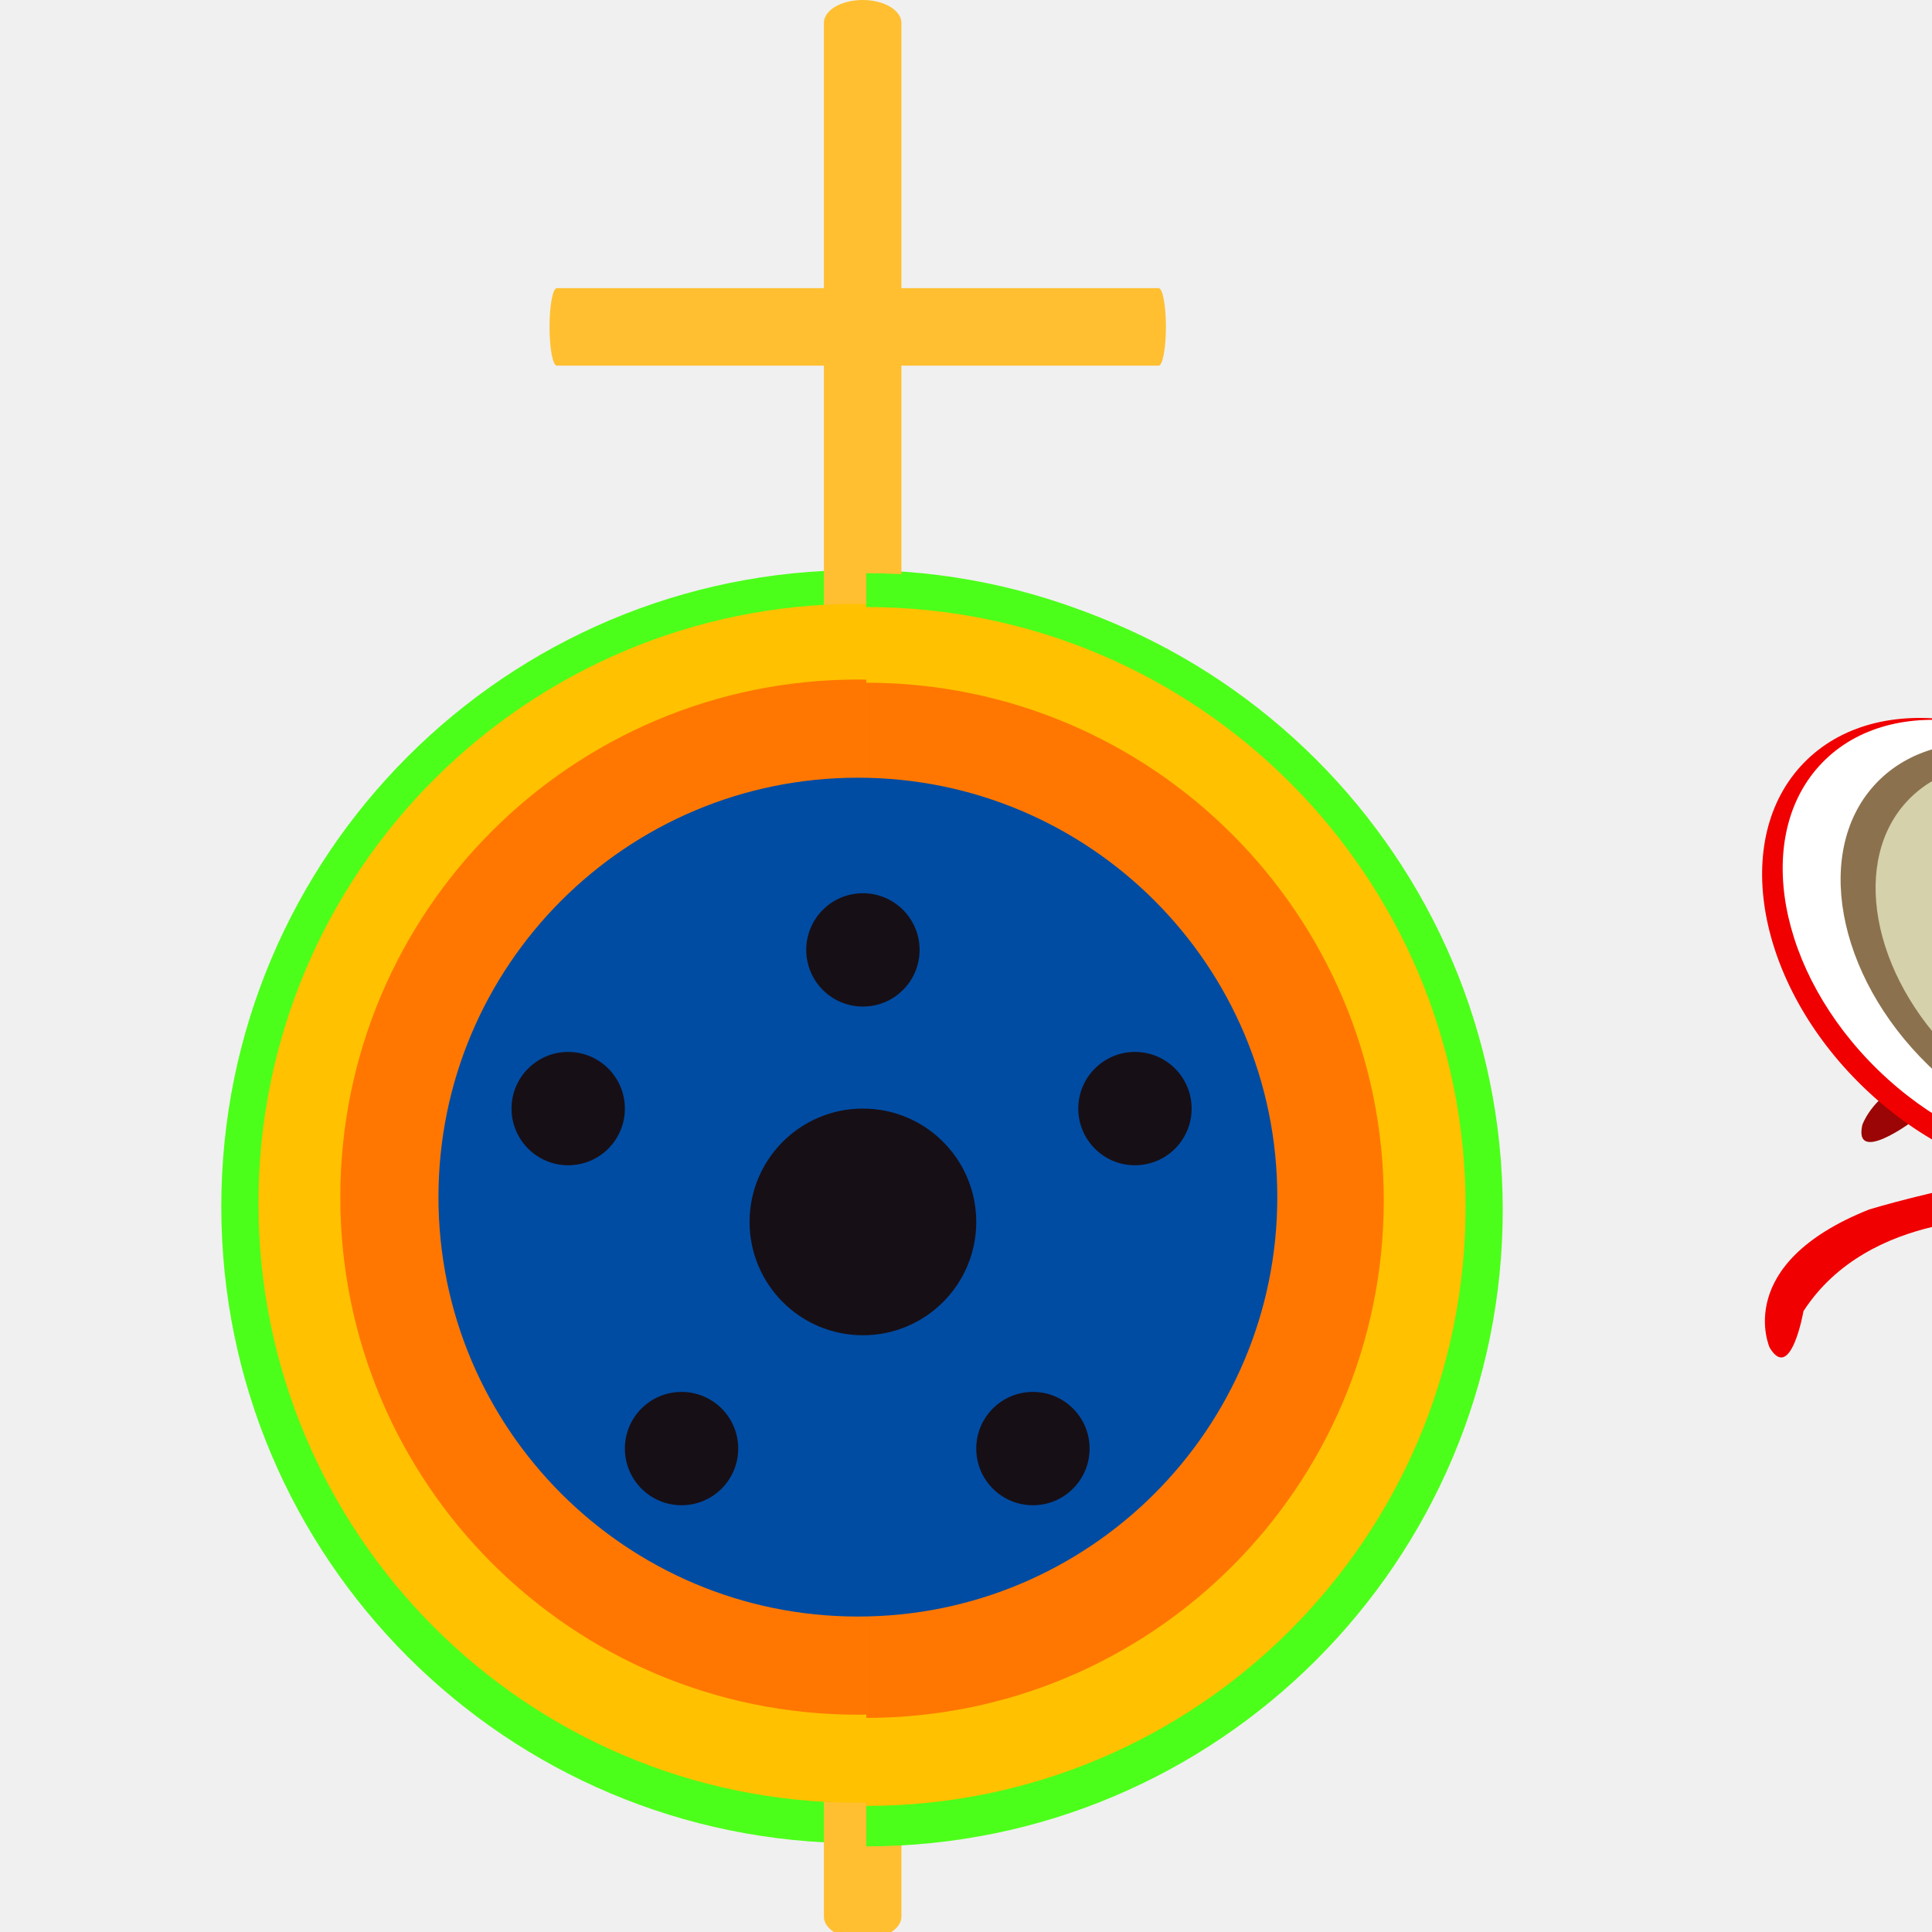
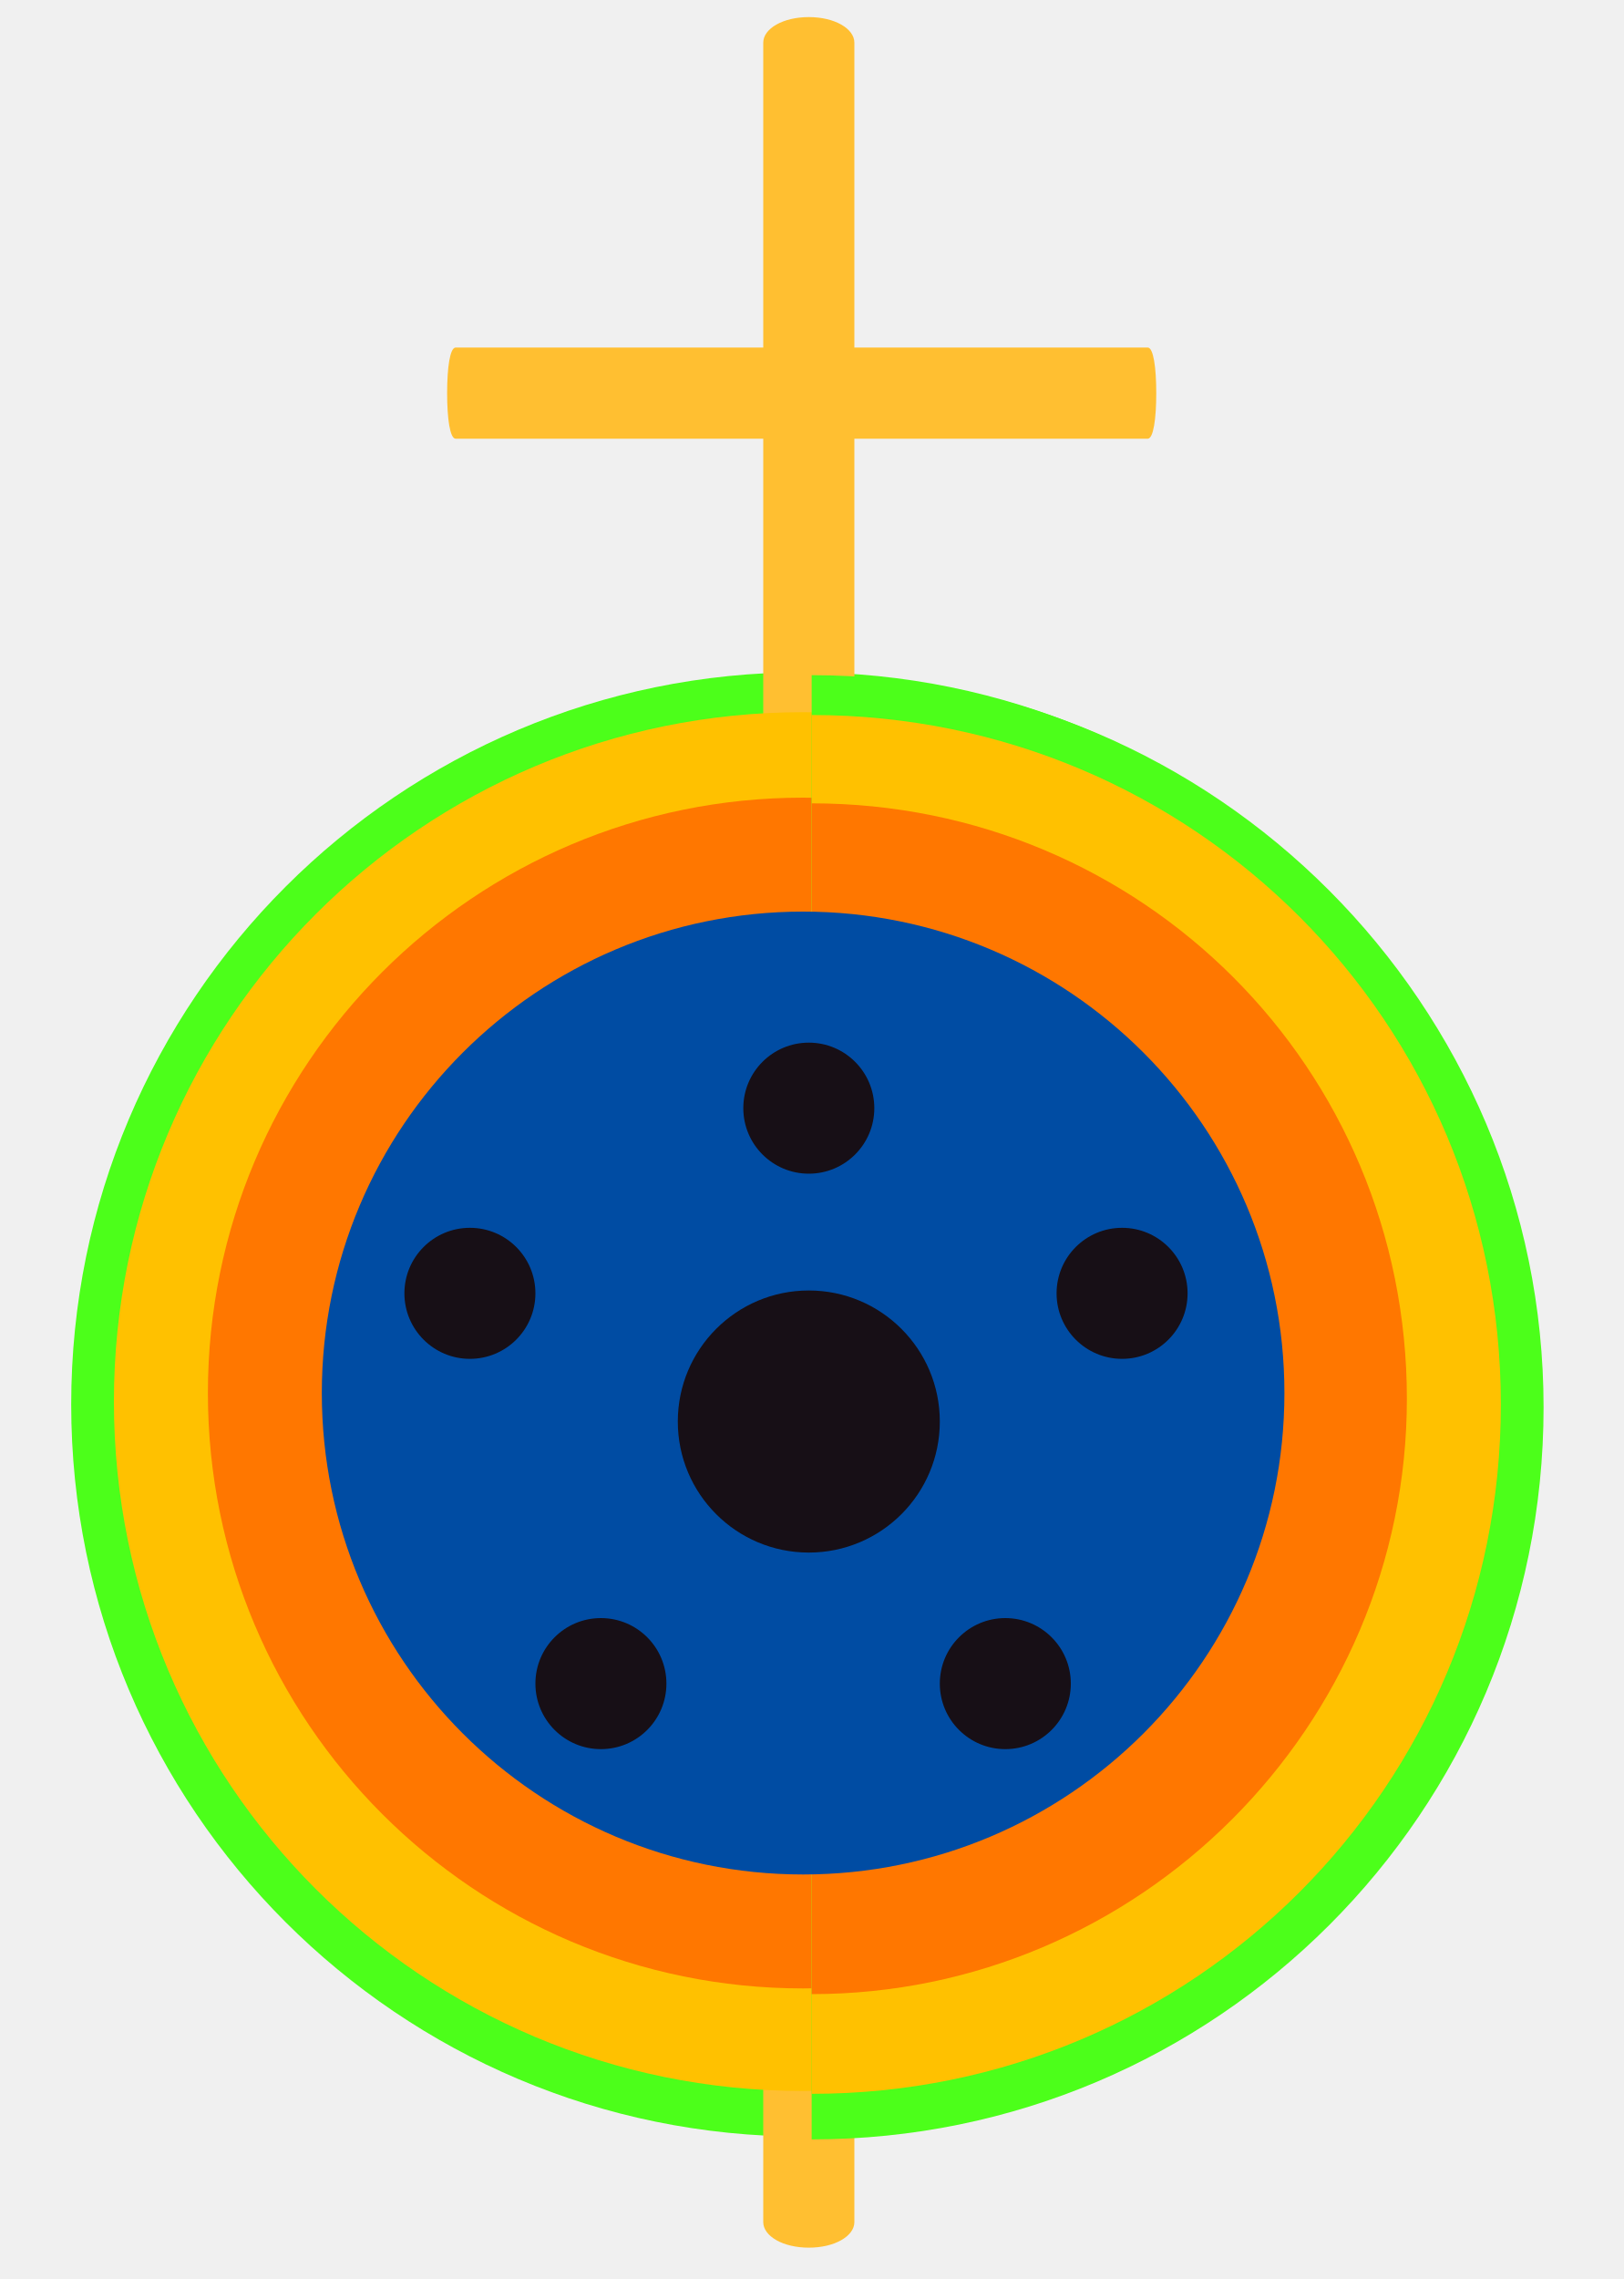
- <svg xmlns="http://www.w3.org/2000/svg" version="1.1" x="0px" y="0px" width="78px" height="78px" viewBox="-8.934 0 78 78" style="overflow:visible;enable-background:new -8.934 0 78 78;" xml:space="preserve">
+ <svg xmlns="http://www.w3.org/2000/svg" version="1.1" x="0px" y="0px" width="57px" height="80px" viewBox="-2.5 -0.6 57 80" style="overflow:visible;enable-background:new -2.5 -0.6 57 80;" xml:space="preserve">
  <defs>
</defs>
-   <circle style="fill:#4CFF1A;" cx="25.701" cy="48.715" r="25.701" />
-   <path style="fill:#FFBF31;" d="M27.458,77.381c0,0.511-0.7,0.924-1.564,0.924l0,0c-0.865,0-1.565-0.413-1.565-0.924V0.924  c0-0.511,0.7-0.924,1.565-0.924l0,0c0.864,0,1.564,0.413,1.564,0.924V77.381z" />
-   <path style="fill:#FFBF31;" d="M13.545,14.762c-0.162,0-0.293-0.7-0.293-1.564l0,0c0-0.865,0.131-1.565,0.293-1.565h24.299  c0.162,0,0.293,0.7,0.293,1.565l0,0c0,0.864-0.131,1.564-0.293,1.564H13.545z" />
-   <circle style="fill:#FFC100;" cx="25.701" cy="48.581" r="24.201" />
-   <circle style="fill:#FF7700;" cx="25.701" cy="48.331" r="20.896" />
-   <path style="fill:#4CFF1A;" d="M51.736,48.843c0,14.191-11.504,25.697-25.695,25.7V23.142  C40.232,23.145,51.736,34.651,51.736,48.843z" />
-   <path style="fill:#FFC100;" d="M50.236,48.709c0,13.363-10.832,24.197-24.195,24.2V24.508  C39.404,24.511,50.236,35.346,50.236,48.709z" />
-   <path style="fill:#FF7700;" d="M46.932,48.459c0,11.539-9.353,20.893-20.891,20.896V27.563  C37.579,27.566,46.932,36.921,46.932,48.459z" />
-   <circle style="fill:#004CA3;" cx="25.701" cy="48.331" r="16.933" />
-   <circle style="fill:#170F16;" cx="25.904" cy="49.332" r="4.576" />
-   <circle style="fill:#170F16;" cx="25.904" cy="38.35" r="2.288" />
-   <circle style="fill:#170F16;" cx="36.887" cy="44.757" r="2.288" />
-   <circle style="fill:#170F16;" cx="14.006" cy="44.757" r="2.288" />
-   <circle style="fill:#170F16;" cx="18.582" cy="58.483" r="2.288" />
-   <circle style="fill:#170F16;" cx="32.768" cy="58.483" r="2.288" />
-   <path style="fill:#9B0505;" d="M83.124,53.009c-0.068-3.877-10.12-8.879-10.12-8.879c-5.541-2.211-6.751,1.285-6.751,1.285  c-0.362,1.629,2.004-0.13,2.004-0.13c4.747-1.155,8.699,3.104,8.699,3.104C81.531,58.269,83.124,53.009,83.124,53.009z" />
-   <ellipse transform="matrix(0.6967 -0.7173 0.7173 0.6967 -5.7625 63.0117)" style="fill:#F00000;" cx="71.638" cy="38.321" rx="7.714" ry="10.798" />
-   <ellipse transform="matrix(0.6967 -0.7174 0.7174 0.6967 -5.3835 63.1593)" style="fill:#FFFFFF;" cx="72.002" cy="37.946" rx="7.334" ry="10.267" />
-   <ellipse transform="matrix(0.6967 -0.7174 0.7174 0.6967 -5.0511 64.3961)" style="fill:#8C714E;" cx="73.631" cy="38.172" rx="6.755" ry="9.454" />
-   <ellipse transform="matrix(0.6967 -0.7173 0.7173 0.6967 -4.912 64.8885)" style="fill:#D4D1AB;" cx="74.283" cy="38.253" rx="6.129" ry="8.58" />
-   <path style="fill:#F00000;" d="M79.982,48.315c-2.717-2.769-13.453,0.515-13.453,0.515c-5.542,2.208-4.017,5.578-4.017,5.578  c0.858,1.432,1.365-1.473,1.365-1.473c2.651-4.105,8.449-3.731,8.449-3.731C82.443,53.228,79.982,48.315,79.982,48.315z" />
+   <circle style="fill:#4CFF1A;" cx="25.7" cy="48.7" r="25.7" />
+   <path style="fill:#FFBF31;" d="M27.5,77.4c0,0.5-0.7,0.9-1.6,0.9l0,0c-0.9,0-1.6-0.4-1.6-0.9V0.9C24.3,0.4,25,0,25.9,0l0,0  c0.9,0,1.6,0.4,1.6,0.9V77.4z" />
+   <path style="fill:#FFBF31;" d="M13.5,14.8c-0.2,0-0.3-0.7-0.3-1.6l0,0c0-0.9,0.1-1.6,0.3-1.6h24.3c0.2,0,0.3,0.7,0.3,1.6l0,0  c0,0.9-0.1,1.6-0.3,1.6H13.5z" />
+   <circle style="fill:#FFC100;" cx="25.7" cy="48.6" r="24.2" />
+   <circle style="fill:#FF7700;" cx="25.7" cy="48.3" r="20.9" />
+   <path style="fill:#4CFF1A;" d="M51.7,48.8C51.7,63,40.2,74.5,26,74.5V23.1C40.2,23.1,51.7,34.7,51.7,48.8z" />
+   <path style="fill:#FFC100;" d="M50.2,48.7c0,13.4-10.8,24.2-24.2,24.2V24.5C39.4,24.5,50.2,35.3,50.2,48.7z" />
+   <path style="fill:#FF7700;" d="M46.9,48.5c0,11.5-9.4,20.9-20.9,20.9V27.6C37.6,27.6,46.9,36.9,46.9,48.5z" />
+   <circle style="fill:#004CA3;" cx="25.7" cy="48.3" r="16.9" />
+   <circle style="fill:#170F16;" cx="25.9" cy="49.3" r="4.6" />
+   <circle style="fill:#170F16;" cx="25.9" cy="38.3" r="2.3" />
+   <circle style="fill:#170F16;" cx="36.9" cy="44.8" r="2.3" />
+   <circle style="fill:#170F16;" cx="14" cy="44.8" r="2.3" />
+   <circle style="fill:#170F16;" cx="18.6" cy="58.5" r="2.3" />
+   <circle style="fill:#170F16;" cx="32.8" cy="58.5" r="2.3" />
</svg>
